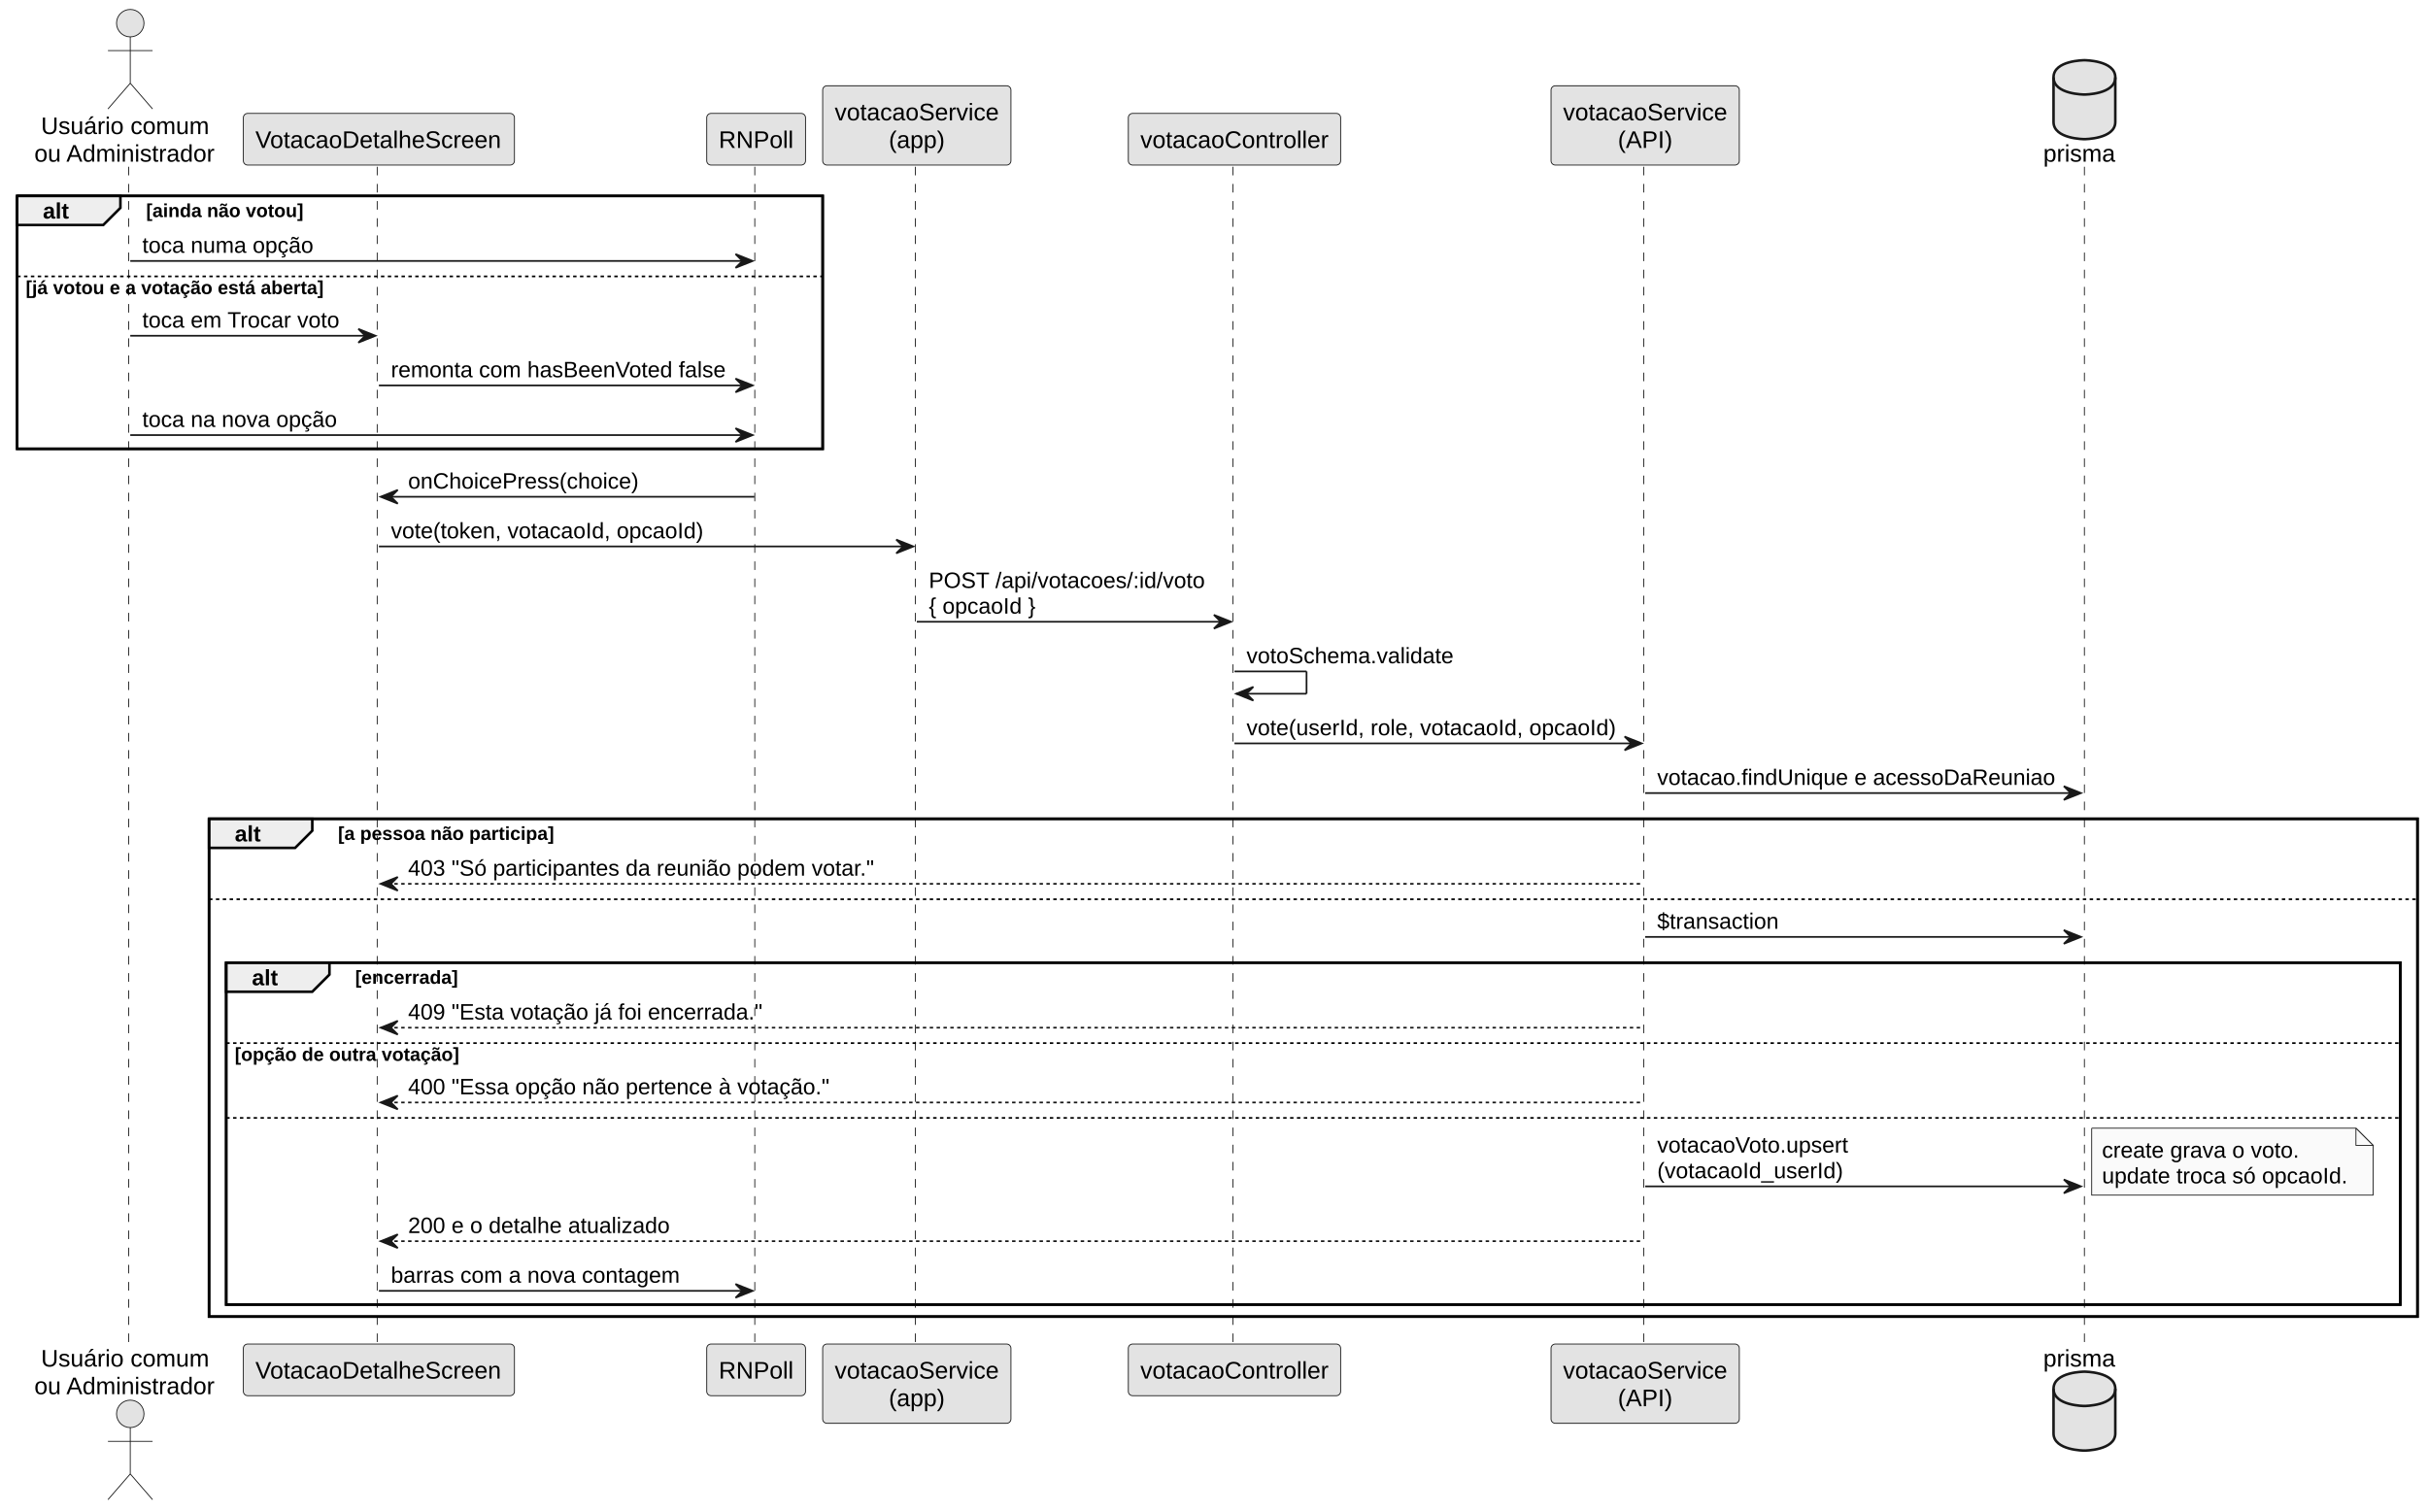
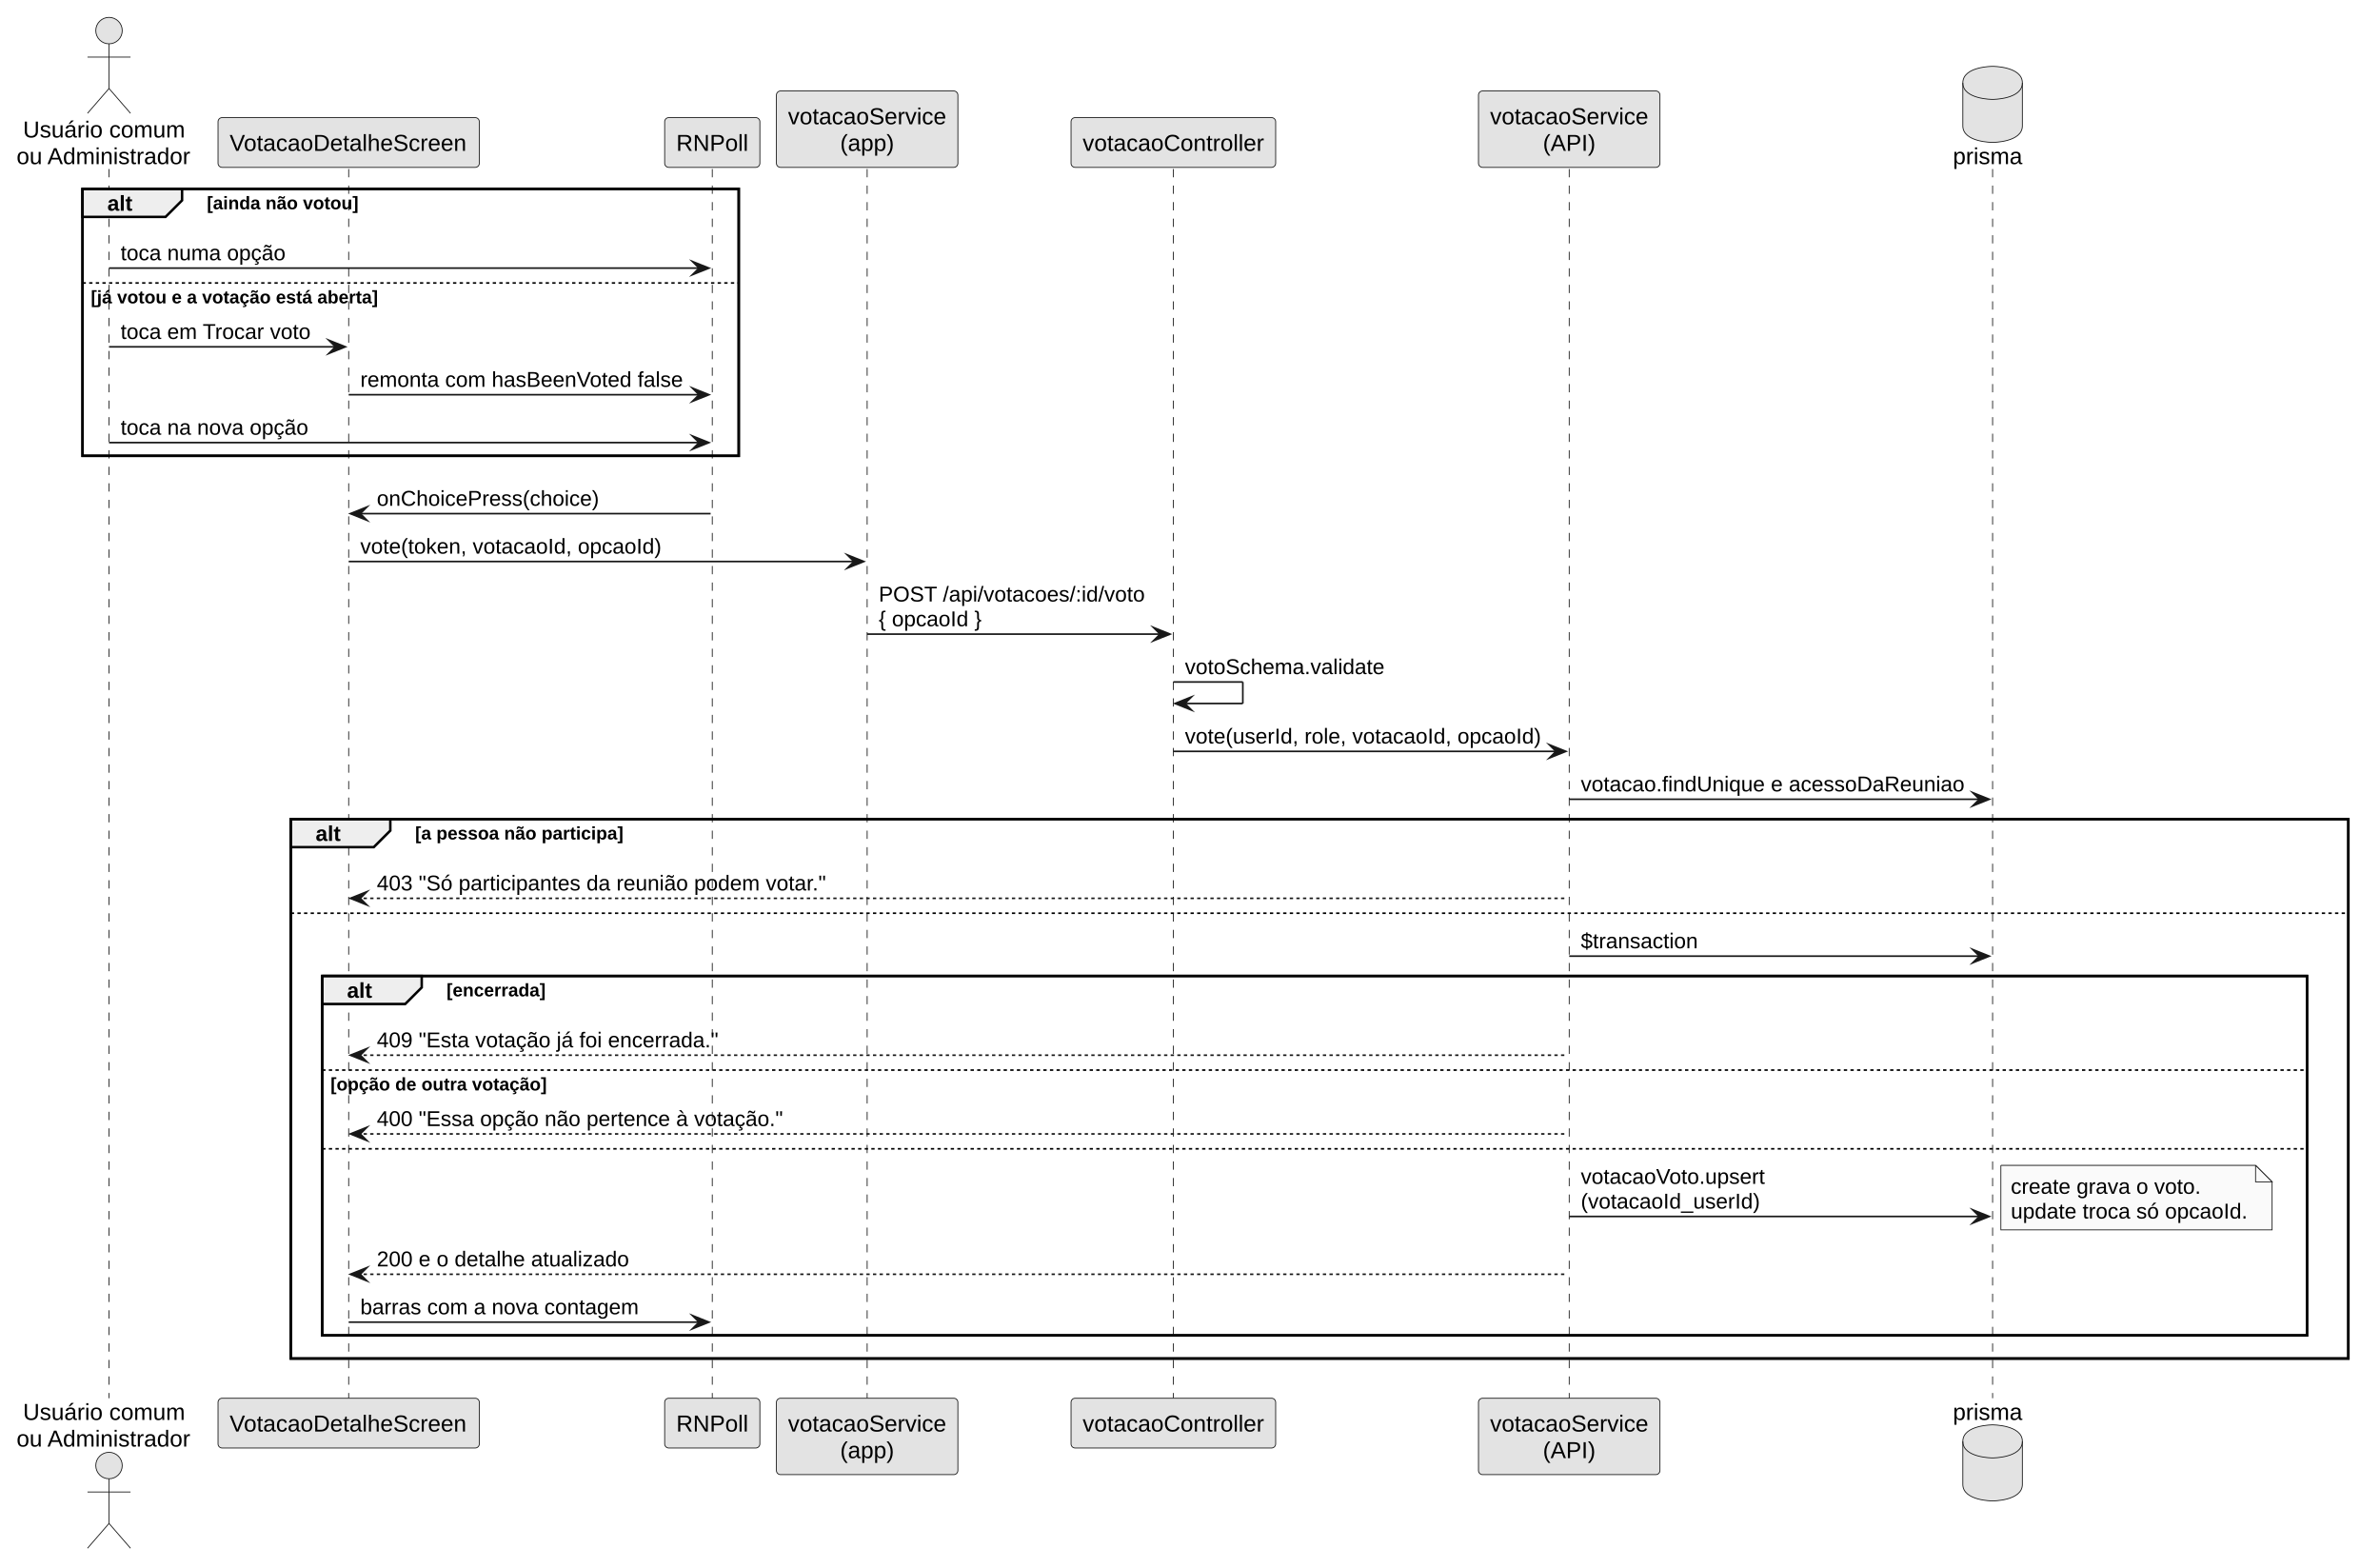
- <svg xmlns="http://www.w3.org/2000/svg" contentStyleType="text/css" height="881px" preserveAspectRatio="none" style="width:1415px;height:881px;background:#FFFFFF;" version="1.1" viewBox="0 0 1415 881" width="1415px" zoomAndPan="magnify">
+ <svg xmlns="http://www.w3.org/2000/svg" version="1.1" data-diagram-type="SEQUENCE" style="width:1439px;height:948px;background:#FFFFFF;" width="1439px" height="948px" viewBox="0 0 1439 948" zoomAndPan="magnify" preserveAspectRatio="none" contentStyleType="text/css">
  <defs />
-   <g>
-     <rect fill="none" height="147.393" style="stroke:#000000;stroke-width:1.5;" width="469.44" x="10" y="114.197" />
-     <rect fill="none" height="290.136" style="stroke:#000000;stroke-width:1.5;" width="1287.041" x="121.827" y="477.231" />
-     <rect fill="none" height="199.29" style="stroke:#000000;stroke-width:1.5;" width="1267.041" x="131.827" y="561.077" />
-     <line style="stroke:#181818;stroke-width:0.5;stroke-dasharray:5.0,5.0;" x1="75" x2="75" y1="97.197" y2="784.367" />
-     <line style="stroke:#181818;stroke-width:0.5;stroke-dasharray:5.0,5.0;" x1="219.827" x2="219.827" y1="97.197" y2="784.367" />
-     <line style="stroke:#181818;stroke-width:0.5;stroke-dasharray:5.0,5.0;" x1="439.875" x2="439.875" y1="97.197" y2="784.367" />
-     <line style="stroke:#181818;stroke-width:0.5;stroke-dasharray:5.0,5.0;" x1="533.44" x2="533.44" y1="97.197" y2="784.367" />
-     <line style="stroke:#181818;stroke-width:0.5;stroke-dasharray:5.0,5.0;" x1="718.572" x2="718.572" y1="97.197" y2="784.367" />
-     <line style="stroke:#181818;stroke-width:0.5;stroke-dasharray:5.0,5.0;" x1="957.92" x2="957.92" y1="97.197" y2="784.367" />
-     <line style="stroke:#181818;stroke-width:0.5;stroke-dasharray:5.0,5.0;" x1="1214.763" x2="1214.763" y1="97.197" y2="784.367" />
-     <text fill="#000000" font-family="Arial" font-size="14" lengthAdjust="spacing" textLength="98.027" x="23.9" y="78.132">Usuário comum</text>
-     <text fill="#000000" font-family="Arial" font-size="14" lengthAdjust="spacing" textLength="105.827" x="20" y="94.231">ou Administrador</text>
-     <ellipse cx="75.914" cy="13.5" fill="#E3E3E3" rx="8" ry="8" style="stroke:#181818;stroke-width:0.5;" />
-     <path d="M75.914,21.5 L75.914,48.5 M62.914,29.5 L88.914,29.5 M75.914,48.5 L62.914,63.5 M75.914,48.5 L88.914,63.5 " fill="none" style="stroke:#181818;stroke-width:0.5;" />
-     <text fill="#000000" font-family="Arial" font-size="14" lengthAdjust="spacing" textLength="98.027" x="23.9" y="796.499">Usuário comum</text>
-     <text fill="#000000" font-family="Arial" font-size="14" lengthAdjust="spacing" textLength="105.827" x="20" y="812.598">ou Administrador</text>
-     <ellipse cx="75.914" cy="824.064" fill="#E3E3E3" rx="8" ry="8" style="stroke:#181818;stroke-width:0.5;" />
-     <path d="M75.914,832.064 L75.914,859.064 M62.914,840.064 L88.914,840.064 M75.914,859.064 L62.914,874.064 M75.914,859.064 L88.914,874.064 " fill="none" style="stroke:#181818;stroke-width:0.5;" />
-     <rect fill="#E3E3E3" height="30.099" rx="2.5" ry="2.5" style="stroke:#181818;stroke-width:0.5;" width="157.985" x="141.827" y="66.099" />
-     <text fill="#000000" font-family="Arial" font-size="14" lengthAdjust="spacing" textLength="143.985" x="148.827" y="86.231">VotacaoDetalheScreen</text>
-     <rect fill="#E3E3E3" height="30.099" rx="2.5" ry="2.5" style="stroke:#181818;stroke-width:0.5;" width="157.985" x="141.827" y="783.367" />
-     <text fill="#000000" font-family="Arial" font-size="14" lengthAdjust="spacing" textLength="143.985" x="148.827" y="803.499">VotacaoDetalheScreen</text>
-     <rect fill="#E3E3E3" height="30.099" rx="2.5" ry="2.5" style="stroke:#181818;stroke-width:0.5;" width="57.565" x="411.875" y="66.099" />
-     <text fill="#000000" font-family="Arial" font-size="14" lengthAdjust="spacing" textLength="43.565" x="418.875" y="86.231">RNPoll</text>
-     <rect fill="#E3E3E3" height="30.099" rx="2.5" ry="2.5" style="stroke:#181818;stroke-width:0.5;" width="57.565" x="411.875" y="783.367" />
-     <text fill="#000000" font-family="Arial" font-size="14" lengthAdjust="spacing" textLength="43.565" x="418.875" y="803.499">RNPoll</text>
-     <rect fill="#E3E3E3" height="46.197" rx="2.5" ry="2.5" style="stroke:#181818;stroke-width:0.5;" width="109.717" x="479.44" y="50" />
-     <text fill="#000000" font-family="Arial" font-size="14" lengthAdjust="spacing" textLength="95.717" x="486.44" y="70.132">votacaoService</text>
-     <text fill="#000000" font-family="Arial" font-size="14" lengthAdjust="spacing" textLength="32.683" x="517.957" y="86.231">(app)</text>
-     <rect fill="#E3E3E3" height="46.197" rx="2.5" ry="2.5" style="stroke:#181818;stroke-width:0.5;" width="109.717" x="479.44" y="783.367" />
-     <text fill="#000000" font-family="Arial" font-size="14" lengthAdjust="spacing" textLength="95.717" x="486.44" y="803.499">votacaoService</text>
-     <text fill="#000000" font-family="Arial" font-size="14" lengthAdjust="spacing" textLength="32.683" x="517.957" y="819.598">(app)</text>
-     <rect fill="#E3E3E3" height="30.099" rx="2.5" ry="2.5" style="stroke:#181818;stroke-width:0.5;" width="123.724" x="657.572" y="66.099" />
-     <text fill="#000000" font-family="Arial" font-size="14" lengthAdjust="spacing" textLength="109.724" x="664.572" y="86.231">votacaoController</text>
-     <rect fill="#E3E3E3" height="30.099" rx="2.5" ry="2.5" style="stroke:#181818;stroke-width:0.5;" width="123.724" x="657.572" y="783.367" />
-     <text fill="#000000" font-family="Arial" font-size="14" lengthAdjust="spacing" textLength="109.724" x="664.572" y="803.499">votacaoController</text>
-     <rect fill="#E3E3E3" height="46.197" rx="2.5" ry="2.5" style="stroke:#181818;stroke-width:0.5;" width="109.717" x="903.92" y="50" />
-     <text fill="#000000" font-family="Arial" font-size="14" lengthAdjust="spacing" textLength="95.717" x="910.92" y="70.132">votacaoService</text>
-     <text fill="#000000" font-family="Arial" font-size="14" lengthAdjust="spacing" textLength="31.89" x="942.833" y="86.231">(API)</text>
-     <rect fill="#E3E3E3" height="46.197" rx="2.5" ry="2.5" style="stroke:#181818;stroke-width:0.5;" width="109.717" x="903.92" y="783.367" />
-     <text fill="#000000" font-family="Arial" font-size="14" lengthAdjust="spacing" textLength="95.717" x="910.92" y="803.499">votacaoService</text>
-     <text fill="#000000" font-family="Arial" font-size="14" lengthAdjust="spacing" textLength="31.89" x="942.833" y="819.598">(API)</text>
-     <text fill="#000000" font-family="Arial" font-size="14" lengthAdjust="spacing" textLength="42.007" x="1190.763" y="94.231">prisma</text>
-     <path d="M1196.766,45.099 C1196.766,35.099 1214.766,35.099 1214.766,35.099 C1214.766,35.099 1232.766,35.099 1232.766,45.099 L1232.766,71.099 C1232.766,81.099 1214.766,81.099 1214.766,81.099 C1214.766,81.099 1196.766,81.099 1196.766,71.099 L1196.766,45.099 " fill="#E3E3E3" style="stroke:#181818;stroke-width:1.5;" />
-     <path d="M1196.766,45.099 C1196.766,55.099 1214.766,55.099 1214.766,55.099 C1214.766,55.099 1232.766,55.099 1232.766,45.099 " fill="none" style="stroke:#181818;stroke-width:1.5;" />
-     <text fill="#000000" font-family="Arial" font-size="14" lengthAdjust="spacing" textLength="42.007" x="1190.763" y="796.499">prisma</text>
-     <path d="M1196.766,809.466 C1196.766,799.466 1214.766,799.466 1214.766,799.466 C1214.766,799.466 1232.766,799.466 1232.766,809.466 L1232.766,835.466 C1232.766,845.466 1214.766,845.466 1214.766,845.466 C1214.766,845.466 1196.766,845.466 1196.766,835.466 L1196.766,809.466 " fill="#E3E3E3" style="stroke:#181818;stroke-width:1.5;" />
-     <path d="M1196.766,809.466 C1196.766,819.466 1214.766,819.466 1214.766,819.466 C1214.766,819.466 1232.766,819.466 1232.766,809.466 " fill="none" style="stroke:#181818;stroke-width:1.5;" />
-     <path d="M10,114.197 L70.171,114.197 L70.171,121.146 L60.171,131.146 L10,131.146 L10,114.197 " fill="#EEEEEE" style="stroke:#000000;stroke-width:1.5;" />
-     <rect fill="none" height="147.393" style="stroke:#000000;stroke-width:1.5;" width="469.44" x="10" y="114.197" />
-     <text fill="#000000" font-family="Arial" font-size="13" font-weight="bold" lengthAdjust="spacing" textLength="15.171" x="25" y="127.391">alt</text>
-     <text fill="#000000" font-family="Arial" font-size="11" font-weight="bold" lengthAdjust="spacing" textLength="91.663" x="85.171" y="126.515">[ainda não votou]</text>
-     <polygon fill="#181818" points="428.658,148.095,438.658,152.095,428.658,156.095,432.658,152.095" style="stroke:#181818;stroke-width:1;" />
-     <line style="stroke:#181818;stroke-width:1;" x1="75.914" x2="434.658" y1="152.095" y2="152.095" />
-     <text fill="#000000" font-family="Arial" font-size="13" lengthAdjust="spacing" textLength="99.734" x="82.914" y="147.34">toca numa opção</text>
-     <line style="stroke:#000000;stroke-width:1;stroke-dasharray:2.0,2.0;" x1="10" x2="479.44" y1="161.095" y2="161.095" />
-     <text fill="#000000" font-family="Arial" font-size="11" font-weight="bold" lengthAdjust="spacing" textLength="173.615" x="15" y="171.413">[já votou e a votação está aberta]</text>
-     <polygon fill="#181818" points="208.82,191.692,218.82,195.692,208.82,199.692,212.82,195.692" style="stroke:#181818;stroke-width:1;" />
-     <line style="stroke:#181818;stroke-width:1;" x1="75.914" x2="214.82" y1="195.692" y2="195.692" />
-     <text fill="#000000" font-family="Arial" font-size="13" lengthAdjust="spacing" textLength="115.597" x="82.914" y="190.938">toca em Trocar voto</text>
-     <polygon fill="#181818" points="428.658,220.641,438.658,224.641,428.658,228.641,432.658,224.641" style="stroke:#181818;stroke-width:1;" />
-     <line style="stroke:#181818;stroke-width:1;" x1="220.82" x2="434.658" y1="224.641" y2="224.641" />
-     <text fill="#000000" font-family="Arial" font-size="13" lengthAdjust="spacing" textLength="195.838" x="227.82" y="219.886">remonta com hasBeenVoted false</text>
-     <polygon fill="#181818" points="428.658,249.59,438.658,253.59,428.658,257.59,432.658,253.59" style="stroke:#181818;stroke-width:1;" />
-     <line style="stroke:#181818;stroke-width:1;" x1="75.914" x2="434.658" y1="253.59" y2="253.59" />
-     <text fill="#000000" font-family="Arial" font-size="13" lengthAdjust="spacing" textLength="113.477" x="82.914" y="248.835">toca na nova opção</text>
-     <polygon fill="#181818" points="231.82,285.539,221.82,289.539,231.82,293.539,227.82,289.539" style="stroke:#181818;stroke-width:1;" />
-     <line style="stroke:#181818;stroke-width:1;" x1="225.82" x2="439.658" y1="289.539" y2="289.539" />
-     <text fill="#000000" font-family="Arial" font-size="13" lengthAdjust="spacing" textLength="134.393" x="237.82" y="284.784">onChoicePress(choice)</text>
-     <polygon fill="#181818" points="522.299,314.487,532.299,318.487,522.299,322.487,526.299,318.487" style="stroke:#181818;stroke-width:1;" />
-     <line style="stroke:#181818;stroke-width:1;" x1="220.82" x2="528.299" y1="318.487" y2="318.487" />
-     <text fill="#000000" font-family="Arial" font-size="13" lengthAdjust="spacing" textLength="182.114" x="227.82" y="313.732">vote(token, votacaoId, opcaoId)</text>
-     <polygon fill="#181818" points="707.434,358.385,717.434,362.385,707.434,366.385,711.434,362.385" style="stroke:#181818;stroke-width:1;" />
-     <line style="stroke:#181818;stroke-width:1;" x1="534.299" x2="713.434" y1="362.385" y2="362.385" />
-     <text fill="#000000" font-family="Arial" font-size="13" lengthAdjust="spacing" textLength="161.135" x="541.299" y="342.681">POST /api/votacoes/:id/voto</text>
-     <text fill="#000000" font-family="Arial" font-size="13" lengthAdjust="spacing" textLength="62.169" x="541.299" y="357.63">{ opcaoId }</text>
-     <line style="stroke:#181818;stroke-width:1;" x1="719.434" x2="761.434" y1="391.334" y2="391.334" />
-     <line style="stroke:#181818;stroke-width:1;" x1="761.434" x2="761.434" y1="391.334" y2="404.334" />
-     <line style="stroke:#181818;stroke-width:1;" x1="720.434" x2="761.434" y1="404.334" y2="404.334" />
-     <polygon fill="#181818" points="730.434,400.334,720.434,404.334,730.434,408.334,726.434,404.334" style="stroke:#181818;stroke-width:1;" />
-     <text fill="#000000" font-family="Arial" font-size="13" lengthAdjust="spacing" textLength="120.682" x="726.434" y="386.579">votoSchema.validate</text>
-     <polygon fill="#181818" points="946.778,429.282,956.778,433.282,946.778,437.282,950.778,433.282" style="stroke:#181818;stroke-width:1;" />
-     <line style="stroke:#181818;stroke-width:1;" x1="719.434" x2="952.778" y1="433.282" y2="433.282" />
-     <text fill="#000000" font-family="Arial" font-size="13" lengthAdjust="spacing" textLength="215.344" x="726.434" y="428.527">vote(userId, role, votacaoId, opcaoId)</text>
-     <polygon fill="#181818" points="1202.766,458.231,1212.766,462.231,1202.766,466.231,1206.766,462.231" style="stroke:#181818;stroke-width:1;" />
-     <line style="stroke:#181818;stroke-width:1;" x1="958.778" x2="1208.766" y1="462.231" y2="462.231" />
-     <text fill="#000000" font-family="Arial" font-size="13" lengthAdjust="spacing" textLength="231.988" x="965.778" y="457.476">votacao.findUnique e acessoDaReuniao</text>
-     <path d="M121.827,477.231 L181.998,477.231 L181.998,484.18 L171.998,494.18 L121.827,494.18 L121.827,477.231 " fill="#EEEEEE" style="stroke:#000000;stroke-width:1.5;" />
-     <rect fill="none" height="290.136" style="stroke:#000000;stroke-width:1.5;" width="1287.041" x="121.827" y="477.231" />
-     <text fill="#000000" font-family="Arial" font-size="13" font-weight="bold" lengthAdjust="spacing" textLength="15.171" x="136.827" y="490.425">alt</text>
-     <text fill="#000000" font-family="Arial" font-size="11" font-weight="bold" lengthAdjust="spacing" textLength="125.925" x="196.998" y="489.549">[a pessoa não participa]</text>
-     <polygon fill="#181818" points="231.82,511.128,221.82,515.128,231.82,519.128,227.82,515.128" style="stroke:#181818;stroke-width:1;" />
-     <line style="stroke:#181818;stroke-width:1;stroke-dasharray:2.0,2.0;" x1="225.82" x2="957.778" y1="515.128" y2="515.128" />
-     <text fill="#000000" font-family="Arial" font-size="13" lengthAdjust="spacing" textLength="272.289" x="237.82" y="510.373">403 "Só participantes da reunião podem votar."</text>
-     <line style="stroke:#000000;stroke-width:1;stroke-dasharray:2.0,2.0;" x1="121.827" x2="1408.868" y1="524.128" y2="524.128" />
-     <polygon fill="#181818" points="1202.766,542.077,1212.766,546.077,1202.766,550.077,1206.766,546.077" style="stroke:#181818;stroke-width:1;" />
-     <line style="stroke:#181818;stroke-width:1;" x1="958.778" x2="1208.766" y1="546.077" y2="546.077" />
-     <text fill="#000000" font-family="Arial" font-size="13" lengthAdjust="spacing" textLength="70.821" x="965.778" y="541.322">$transaction</text>
-     <path d="M131.827,561.077 L191.998,561.077 L191.998,568.026 L181.998,578.026 L131.827,578.026 L131.827,561.077 " fill="#EEEEEE" style="stroke:#000000;stroke-width:1.5;" />
-     <rect fill="none" height="199.29" style="stroke:#000000;stroke-width:1.5;" width="1267.041" x="131.827" y="561.077" />
-     <text fill="#000000" font-family="Arial" font-size="13" font-weight="bold" lengthAdjust="spacing" textLength="15.171" x="146.827" y="574.271">alt</text>
-     <text fill="#000000" font-family="Arial" font-size="11" font-weight="bold" lengthAdjust="spacing" textLength="59.915" x="206.998" y="573.395">[encerrada]</text>
-     <polygon fill="#181818" points="231.82,594.975,221.82,598.975,231.82,602.975,227.82,598.975" style="stroke:#181818;stroke-width:1;" />
-     <line style="stroke:#181818;stroke-width:1;stroke-dasharray:2.0,2.0;" x1="225.82" x2="957.778" y1="598.975" y2="598.975" />
-     <text fill="#000000" font-family="Arial" font-size="13" lengthAdjust="spacing" textLength="206.521" x="237.82" y="594.22">409 "Esta votação já foi encerrada."</text>
-     <line style="stroke:#000000;stroke-width:1;stroke-dasharray:2.0,2.0;" x1="131.827" x2="1398.868" y1="607.975" y2="607.975" />
-     <text fill="#000000" font-family="Arial" font-size="11" font-weight="bold" lengthAdjust="spacing" textLength="130.797" x="136.827" y="618.293">[opção de outra votação]</text>
-     <polygon fill="#181818" points="231.82,638.572,221.82,642.572,231.82,646.572,227.82,642.572" style="stroke:#181818;stroke-width:1;" />
-     <line style="stroke:#181818;stroke-width:1;stroke-dasharray:2.0,2.0;" x1="225.82" x2="957.778" y1="642.572" y2="642.572" />
-     <text fill="#000000" font-family="Arial" font-size="13" lengthAdjust="spacing" textLength="245.565" x="237.82" y="637.817">400 "Essa opção não pertence à votação."</text>
-     <line style="stroke:#000000;stroke-width:1;stroke-dasharray:2.0,2.0;" x1="131.827" x2="1398.868" y1="651.572" y2="651.572" />
-     <polygon fill="#181818" points="1202.766,687.47,1212.766,691.47,1202.766,695.47,1206.766,691.47" style="stroke:#181818;stroke-width:1;" />
-     <line style="stroke:#181818;stroke-width:1;" x1="958.778" x2="1208.766" y1="691.47" y2="691.47" />
-     <text fill="#000000" font-family="Arial" font-size="13" lengthAdjust="spacing" textLength="112.017" x="965.778" y="671.766">votacaoVoto.upsert</text>
-     <text fill="#000000" font-family="Arial" font-size="13" lengthAdjust="spacing" textLength="108.393" x="965.778" y="686.715">(votacaoId_userId)</text>
-     <path d="M1219,657.572 L1219,696.572 L1383,696.572 L1383,667.572 L1373,657.572 L1219,657.572 " fill="#FAFAFA" style="stroke:#181818;stroke-width:0.5;" />
-     <path d="M1373,657.572 L1373,667.572 L1383,667.572 L1373,657.572 " fill="#FAFAFA" style="stroke:#181818;stroke-width:0.5;" />
-     <text fill="#000000" font-family="Arial" font-size="13" lengthAdjust="spacing" textLength="114.899" x="1225" y="674.766">create grava o voto.</text>
-     <text fill="#000000" font-family="Arial" font-size="13" lengthAdjust="spacing" textLength="143.102" x="1225" y="689.715">update troca só opcaoId.</text>
-     <polygon fill="#181818" points="231.82,719.418,221.82,723.418,231.82,727.418,227.82,723.418" style="stroke:#181818;stroke-width:1;" />
-     <line style="stroke:#181818;stroke-width:1;stroke-dasharray:2.0,2.0;" x1="225.82" x2="957.778" y1="723.418" y2="723.418" />
-     <text fill="#000000" font-family="Arial" font-size="13" lengthAdjust="spacing" textLength="152.515" x="237.82" y="718.664">200 e o detalhe atualizado</text>
-     <polygon fill="#181818" points="428.658,748.367,438.658,752.367,428.658,756.367,432.658,752.367" style="stroke:#181818;stroke-width:1;" />
-     <line style="stroke:#181818;stroke-width:1;" x1="220.82" x2="434.658" y1="752.367" y2="752.367" />
-     <text fill="#000000" font-family="Arial" font-size="13" lengthAdjust="spacing" textLength="168.365" x="227.82" y="747.612">barras com a nova contagem</text>
+   <g font-family="sans-serif" lengthAdjust="spacing">
+     <rect x="49.914" y="114.197" width="396.744" height="161.393" fill="none" style="stroke:#000;stroke-width:1.5;" />
+     <rect x="175.82" y="495.231" width="1244.048" height="326.136" fill="none" style="stroke:#000;stroke-width:1.5;" />
+     <rect x="194.82" y="590.077" width="1200.048" height="217.29" fill="none" style="stroke:#000;stroke-width:1.5;" />
+     <g class="participant-lifeline" data-qualified-name="Ator" data-entity-uid="part1" id="part1-lifeline" data-source-line="8">
+       <g>
+         <rect x="62.414" y="102.197" width="8" height="743.17" fill="#000" fill-opacity="0" />
+         <line x1="65.914" y1="102.197" x2="65.914" y2="845.367" style="stroke:#181818;stroke-width:0.5;stroke-dasharray:5,5;" />
+       </g>
+     </g>
+     <g class="participant-lifeline" data-qualified-name="Tela" data-entity-uid="part2" id="part2-lifeline" data-source-line="9">
+       <g>
+         <rect x="207.32" y="102.197" width="8" height="743.17" fill="#000" fill-opacity="0" />
+         <line x1="210.82" y1="102.197" x2="210.82" y2="845.367" style="stroke:#181818;stroke-width:0.5;stroke-dasharray:5,5;" />
+       </g>
+     </g>
+     <g class="participant-lifeline" data-qualified-name="Poll" data-entity-uid="part3" id="part3-lifeline" data-source-line="10">
+       <g>
+         <rect x="427.158" y="102.197" width="8" height="743.17" fill="#000" fill-opacity="0" />
+         <line x1="430.658" y1="102.197" x2="430.658" y2="845.367" style="stroke:#181818;stroke-width:0.5;stroke-dasharray:5,5;" />
+       </g>
+     </g>
+     <g class="participant-lifeline" data-qualified-name="App" data-entity-uid="part4" id="part4-lifeline" data-source-line="11">
+       <g>
+         <rect x="520.799" y="102.197" width="8" height="743.17" fill="#000" fill-opacity="0" />
+         <line x1="524.299" y1="102.197" x2="524.299" y2="845.367" style="stroke:#181818;stroke-width:0.5;stroke-dasharray:5,5;" />
+       </g>
+     </g>
+     <g class="participant-lifeline" data-qualified-name="Ctrl" data-entity-uid="part5" id="part5-lifeline" data-source-line="12">
+       <g>
+         <rect x="705.934" y="102.197" width="8" height="743.17" fill="#000" fill-opacity="0" />
+         <line x1="709.434" y1="102.197" x2="709.434" y2="845.367" style="stroke:#181818;stroke-width:0.5;stroke-dasharray:5,5;" />
+       </g>
+     </g>
+     <g class="participant-lifeline" data-qualified-name="Svc" data-entity-uid="part6" id="part6-lifeline" data-source-line="13">
+       <g>
+         <rect x="945.278" y="102.197" width="8" height="743.17" fill="#000" fill-opacity="0" />
+         <line x1="948.778" y1="102.197" x2="948.778" y2="845.367" style="stroke:#181818;stroke-width:0.5;stroke-dasharray:5,5;" />
+       </g>
+     </g>
+     <g class="participant-lifeline" data-qualified-name="Db" data-entity-uid="part7" id="part7-lifeline" data-source-line="14">
+       <g>
+         <rect x="1201.266" y="102.197" width="8" height="743.17" fill="#000" fill-opacity="0" />
+         <line x1="1204.766" y1="102.197" x2="1204.766" y2="845.367" style="stroke:#181818;stroke-width:0.5;stroke-dasharray:5,5;" />
+       </g>
+     </g>
+     <g class="participant participant-head" data-qualified-name="Ator" data-entity-uid="part1" id="part1-head" data-source-line="8">
+       <text x="13.9" y="83.132" fill="#000" font-size="14" textLength="98.027" font-family="Arial">Usuário comum</text>
+       <text x="10" y="99.23" fill="#000" font-size="14" textLength="105.827" font-family="Arial">ou Administrador</text>
+       <ellipse cx="65.914" cy="18.5" rx="8" ry="8" fill="#E3E3E3" style="stroke:#181818;stroke-width:0.5;" />
+       <path d="M65.914,26.5 L65.914,53.5 M52.914,34.5 L78.914,34.5 M65.914,53.5 L52.914,68.5 M65.914,53.5 L78.914,68.5" style="stroke:#181818;stroke-width:0.5;" fill="none" />
+     </g>
+     <g class="participant participant-head" data-qualified-name="Tela" data-entity-uid="part2" id="part2-head" data-source-line="9">
+       <rect x="131.827" y="71.099" width="157.985" height="30.099" fill="#E3E3E3" style="stroke:#181818;stroke-width:0.5;" rx="2.5" ry="2.5" />
+       <text x="138.827" y="91.23" fill="#000" font-size="14" textLength="143.985" font-family="Arial">VotacaoDetalheScreen</text>
+     </g>
+     <g class="participant participant-head" data-qualified-name="Poll" data-entity-uid="part3" id="part3-head" data-source-line="10">
+       <rect x="401.875" y="71.099" width="57.565" height="30.099" fill="#E3E3E3" style="stroke:#181818;stroke-width:0.5;" rx="2.5" ry="2.5" />
+       <text x="408.875" y="91.23" fill="#000" font-size="14" textLength="43.565" font-family="Arial">RNPoll</text>
+     </g>
+     <g class="participant participant-head" data-qualified-name="App" data-entity-uid="part4" id="part4-head" data-source-line="11">
+       <rect x="469.44" y="55" width="109.717" height="46.197" fill="#E3E3E3" style="stroke:#181818;stroke-width:0.5;" rx="2.5" ry="2.5" />
+       <text x="476.44" y="75.132" fill="#000" font-size="14" textLength="95.717" font-family="Arial">votacaoService</text>
+       <text x="507.958" y="91.23" fill="#000" font-size="14" textLength="32.683" font-family="Arial">(app)</text>
+     </g>
+     <g class="participant participant-head" data-qualified-name="Ctrl" data-entity-uid="part5" id="part5-head" data-source-line="12">
+       <rect x="647.572" y="71.099" width="123.724" height="30.099" fill="#E3E3E3" style="stroke:#181818;stroke-width:0.5;" rx="2.5" ry="2.5" />
+       <text x="654.572" y="91.23" fill="#000" font-size="14" textLength="109.724" font-family="Arial">votacaoController</text>
+     </g>
+     <g class="participant participant-head" data-qualified-name="Svc" data-entity-uid="part6" id="part6-head" data-source-line="13">
+       <rect x="893.92" y="55" width="109.717" height="46.197" fill="#E3E3E3" style="stroke:#181818;stroke-width:0.5;" rx="2.5" ry="2.5" />
+       <text x="900.92" y="75.132" fill="#000" font-size="14" textLength="95.717" font-family="Arial">votacaoService</text>
+       <text x="932.833" y="91.23" fill="#000" font-size="14" textLength="31.89" font-family="Arial">(API)</text>
+     </g>
+     <g class="participant participant-head" data-qualified-name="Db" data-entity-uid="part7" id="part7-head" data-source-line="14">
+       <text x="1180.763" y="99.23" fill="#000" font-size="14" textLength="42.007" font-family="Arial">prisma</text>
+       <path d="M1186.766,50.099 C1186.766,40.099 1204.766,40.099 1204.766,40.099 C1204.766,40.099 1222.766,40.099 1222.766,50.099 L1222.766,76.099 C1222.766,86.099 1204.766,86.099 1204.766,86.099 C1204.766,86.099 1186.766,86.099 1186.766,76.099 L1186.766,50.099" style="stroke:#181818;stroke-width:0.5;" fill="#E3E3E3" />
+       <path d="M1186.766,50.099 C1186.766,60.099 1204.766,60.099 1204.766,60.099 C1204.766,60.099 1222.766,60.099 1222.766,50.099" style="stroke:#181818;stroke-width:0.5;" fill="none" />
+     </g>
+     <g class="participant participant-tail" data-qualified-name="Ator" data-entity-uid="part1" id="part1-tail" data-source-line="8">
+       <text x="13.9" y="858.499" fill="#000" font-size="14" textLength="98.027" font-family="Arial">Usuário comum</text>
+       <text x="10" y="874.598" fill="#000" font-size="14" textLength="105.827" font-family="Arial">ou Administrador</text>
+       <ellipse cx="65.914" cy="886.064" rx="8" ry="8" fill="#E3E3E3" style="stroke:#181818;stroke-width:0.5;" />
+       <path d="M65.914,894.064 L65.914,921.064 M52.914,902.064 L78.914,902.064 M65.914,921.064 L52.914,936.064 M65.914,921.064 L78.914,936.064" style="stroke:#181818;stroke-width:0.5;" fill="none" />
+     </g>
+     <g class="participant participant-tail" data-qualified-name="Tela" data-entity-uid="part2" id="part2-tail" data-source-line="9">
+       <rect x="131.827" y="845.367" width="157.985" height="30.099" fill="#E3E3E3" style="stroke:#181818;stroke-width:0.5;" rx="2.5" ry="2.5" />
+       <text x="138.827" y="865.499" fill="#000" font-size="14" textLength="143.985" font-family="Arial">VotacaoDetalheScreen</text>
+     </g>
+     <g class="participant participant-tail" data-qualified-name="Poll" data-entity-uid="part3" id="part3-tail" data-source-line="10">
+       <rect x="401.875" y="845.367" width="57.565" height="30.099" fill="#E3E3E3" style="stroke:#181818;stroke-width:0.5;" rx="2.5" ry="2.5" />
+       <text x="408.875" y="865.499" fill="#000" font-size="14" textLength="43.565" font-family="Arial">RNPoll</text>
+     </g>
+     <g class="participant participant-tail" data-qualified-name="App" data-entity-uid="part4" id="part4-tail" data-source-line="11">
+       <rect x="469.44" y="845.367" width="109.717" height="46.197" fill="#E3E3E3" style="stroke:#181818;stroke-width:0.5;" rx="2.5" ry="2.5" />
+       <text x="476.44" y="865.499" fill="#000" font-size="14" textLength="95.717" font-family="Arial">votacaoService</text>
+       <text x="507.958" y="881.598" fill="#000" font-size="14" textLength="32.683" font-family="Arial">(app)</text>
+     </g>
+     <g class="participant participant-tail" data-qualified-name="Ctrl" data-entity-uid="part5" id="part5-tail" data-source-line="12">
+       <rect x="647.572" y="845.367" width="123.724" height="30.099" fill="#E3E3E3" style="stroke:#181818;stroke-width:0.5;" rx="2.5" ry="2.5" />
+       <text x="654.572" y="865.499" fill="#000" font-size="14" textLength="109.724" font-family="Arial">votacaoController</text>
+     </g>
+     <g class="participant participant-tail" data-qualified-name="Svc" data-entity-uid="part6" id="part6-tail" data-source-line="13">
+       <rect x="893.92" y="845.367" width="109.717" height="46.197" fill="#E3E3E3" style="stroke:#181818;stroke-width:0.5;" rx="2.5" ry="2.5" />
+       <text x="900.92" y="865.499" fill="#000" font-size="14" textLength="95.717" font-family="Arial">votacaoService</text>
+       <text x="932.833" y="881.598" fill="#000" font-size="14" textLength="31.89" font-family="Arial">(API)</text>
+     </g>
+     <g class="participant participant-tail" data-qualified-name="Db" data-entity-uid="part7" id="part7-tail" data-source-line="14">
+       <text x="1180.763" y="858.499" fill="#000" font-size="14" textLength="42.007" font-family="Arial">prisma</text>
+       <path d="M1186.766,871.466 C1186.766,861.466 1204.766,861.466 1204.766,861.466 C1204.766,861.466 1222.766,861.466 1222.766,871.466 L1222.766,897.466 C1222.766,907.466 1204.766,907.466 1204.766,907.466 C1204.766,907.466 1186.766,907.466 1186.766,897.466 L1186.766,871.466" style="stroke:#181818;stroke-width:0.5;" fill="#E3E3E3" />
+       <path d="M1186.766,871.466 C1186.766,881.466 1204.766,881.466 1204.766,881.466 C1204.766,881.466 1222.766,881.466 1222.766,871.466" style="stroke:#181818;stroke-width:0.5;" fill="none" />
+     </g>
+     <path d="M49.914,114.197 L110.084,114.197 L110.084,121.146 L100.084,131.146 L49.914,131.146 L49.914,114.197" style="stroke:#000;stroke-width:1.5;" fill="#EEE" />
+     <rect x="49.914" y="114.197" width="396.744" height="161.393" fill="none" style="stroke:#000;stroke-width:1.5;" />
+     <text x="64.914" y="127.391" fill="#000" font-size="13" textLength="15.171" font-weight="700" font-family="Arial">alt</text>
+     <text x="125.084" y="126.515" fill="#000" font-size="11" textLength="91.663" font-weight="700" font-family="Arial">[ainda não votou]</text>
+     <g class="message" data-entity-1="part1" data-entity-2="part3" id="msg1" data-source-line="17">
+       <polygon points="418.658,158.095,428.658,162.095,418.658,166.095,422.658,162.095" fill="#181818" style="stroke:#181818;stroke-width:1;stroke-linejoin:miter;stroke-miterlimit:10;" />
+       <line x1="65.914" y1="162.095" x2="424.658" y2="162.095" style="stroke:#181818;stroke-width:1;" />
+       <text x="72.914" y="157.34" fill="#000" font-size="13" textLength="99.734" font-family="Arial">toca numa opção</text>
+     </g>
+     <line x1="49.914" y1="171.095" x2="446.658" y2="171.095" style="stroke:#000;stroke-width:1;stroke-dasharray:2,2;" />
+     <text x="54.914" y="183.413" fill="#000" font-size="11" textLength="173.615" font-weight="700" font-family="Arial">[já votou e a votação está aberta]</text>
+     <g class="message" data-entity-1="part1" data-entity-2="part2" id="msg2" data-source-line="19">
+       <polygon points="198.82,205.692,208.82,209.692,198.82,213.692,202.82,209.692" fill="#181818" style="stroke:#181818;stroke-width:1;stroke-linejoin:miter;stroke-miterlimit:10;" />
+       <line x1="65.914" y1="209.692" x2="204.82" y2="209.692" style="stroke:#181818;stroke-width:1;" />
+       <text x="72.914" y="204.938" fill="#000" font-size="13" textLength="115.597" font-family="Arial">toca em Trocar voto</text>
+     </g>
+     <g class="message" data-entity-1="part2" data-entity-2="part3" id="msg3" data-source-line="20">
+       <polygon points="418.658,234.641,428.658,238.641,418.658,242.641,422.658,238.641" fill="#181818" style="stroke:#181818;stroke-width:1;stroke-linejoin:miter;stroke-miterlimit:10;" />
+       <line x1="210.82" y1="238.641" x2="424.658" y2="238.641" style="stroke:#181818;stroke-width:1;" />
+       <text x="217.82" y="233.886" fill="#000" font-size="13" textLength="195.838" font-family="Arial">remonta com hasBeenVoted false</text>
+     </g>
+     <g class="message" data-entity-1="part1" data-entity-2="part3" id="msg4" data-source-line="21">
+       <polygon points="418.658,263.59,428.658,267.59,418.658,271.59,422.658,267.59" fill="#181818" style="stroke:#181818;stroke-width:1;stroke-linejoin:miter;stroke-miterlimit:10;" />
+       <line x1="65.914" y1="267.59" x2="424.658" y2="267.59" style="stroke:#181818;stroke-width:1;" />
+       <text x="72.914" y="262.835" fill="#000" font-size="13" textLength="113.477" font-family="Arial">toca na nova opção</text>
+     </g>
+     <g class="message" data-entity-1="part3" data-entity-2="part2" id="msg5" data-source-line="23">
+       <polygon points="221.82,306.539,211.82,310.539,221.82,314.539,217.82,310.539" fill="#181818" style="stroke:#181818;stroke-width:1;stroke-linejoin:miter;stroke-miterlimit:10;" />
+       <line x1="215.82" y1="310.539" x2="429.658" y2="310.539" style="stroke:#181818;stroke-width:1;" />
+       <text x="227.82" y="305.784" fill="#000" font-size="13" textLength="134.393" font-family="Arial">onChoicePress(choice)</text>
+     </g>
+     <g class="message" data-entity-1="part2" data-entity-2="part4" id="msg6" data-source-line="24">
+       <polygon points="512.299,335.487,522.299,339.487,512.299,343.487,516.299,339.487" fill="#181818" style="stroke:#181818;stroke-width:1;stroke-linejoin:miter;stroke-miterlimit:10;" />
+       <line x1="210.82" y1="339.487" x2="518.299" y2="339.487" style="stroke:#181818;stroke-width:1;" />
+       <text x="217.82" y="334.732" fill="#000" font-size="13" textLength="182.114" font-family="Arial">vote(token, votacaoId, opcaoId)</text>
+     </g>
+     <g class="message" data-entity-1="part4" data-entity-2="part5" id="msg7" data-source-line="25">
+       <polygon points="697.434,379.385,707.434,383.385,697.434,387.385,701.434,383.385" fill="#181818" style="stroke:#181818;stroke-width:1;stroke-linejoin:miter;stroke-miterlimit:10;" />
+       <line x1="524.299" y1="383.385" x2="703.434" y2="383.385" style="stroke:#181818;stroke-width:1;" />
+       <text x="531.299" y="363.681" fill="#000" font-size="13" textLength="161.135" font-family="Arial">POST /api/votacoes/:id/voto</text>
+       <text x="531.299" y="378.63" fill="#000" font-size="13" textLength="62.169" font-family="Arial">{ opcaoId }</text>
+     </g>
+     <g class="message" data-entity-1="part5" data-entity-2="part5" id="msg8" data-source-line="26">
+       <line x1="709.434" y1="412.333" x2="751.434" y2="412.333" style="stroke:#181818;stroke-width:1;" />
+       <line x1="751.434" y1="412.333" x2="751.434" y2="425.333" style="stroke:#181818;stroke-width:1;" />
+       <line x1="710.434" y1="425.333" x2="751.434" y2="425.333" style="stroke:#181818;stroke-width:1;" />
+       <polygon points="720.434,421.333,710.434,425.333,720.434,429.333,716.434,425.333" fill="#181818" style="stroke:#181818;stroke-width:1;stroke-linejoin:miter;stroke-miterlimit:10;" />
+       <text x="716.434" y="407.579" fill="#000" font-size="13" textLength="120.682" font-family="Arial">votoSchema.validate</text>
+     </g>
+     <g class="message" data-entity-1="part5" data-entity-2="part6" id="msg9" data-source-line="27">
+       <polygon points="936.778,450.282,946.778,454.282,936.778,458.282,940.778,454.282" fill="#181818" style="stroke:#181818;stroke-width:1;stroke-linejoin:miter;stroke-miterlimit:10;" />
+       <line x1="709.434" y1="454.282" x2="942.778" y2="454.282" style="stroke:#181818;stroke-width:1;" />
+       <text x="716.434" y="449.527" fill="#000" font-size="13" textLength="215.344" font-family="Arial">vote(userId, role, votacaoId, opcaoId)</text>
+     </g>
+     <g class="message" data-entity-1="part6" data-entity-2="part7" id="msg10" data-source-line="28">
+       <polygon points="1192.766,479.231,1202.766,483.231,1192.766,487.231,1196.766,483.231" fill="#181818" style="stroke:#181818;stroke-width:1;stroke-linejoin:miter;stroke-miterlimit:10;" />
+       <line x1="948.778" y1="483.231" x2="1198.766" y2="483.231" style="stroke:#181818;stroke-width:1;" />
+       <text x="955.778" y="478.476" fill="#000" font-size="13" textLength="231.988" font-family="Arial">votacao.findUnique e acessoDaReuniao</text>
+     </g>
+     <path d="M175.82,495.231 L235.991,495.231 L235.991,502.18 L225.991,512.18 L175.82,512.18 L175.82,495.231" style="stroke:#000;stroke-width:1.5;" fill="#EEE" />
+     <rect x="175.82" y="495.231" width="1244.048" height="326.136" fill="none" style="stroke:#000;stroke-width:1.5;" />
+     <text x="190.82" y="508.425" fill="#000" font-size="13" textLength="15.171" font-weight="700" font-family="Arial">alt</text>
+     <text x="250.991" y="507.549" fill="#000" font-size="11" textLength="125.925" font-weight="700" font-family="Arial">[a pessoa não participa]</text>
+     <g class="message" data-entity-1="part6" data-entity-2="part2" id="msg11" data-source-line="30">
+       <polygon points="221.82,539.128,211.82,543.128,221.82,547.128,217.82,543.128" fill="#181818" style="stroke:#181818;stroke-width:1;stroke-linejoin:miter;stroke-miterlimit:10;" />
+       <line x1="215.82" y1="543.128" x2="947.778" y2="543.128" style="stroke:#181818;stroke-width:1;stroke-dasharray:2,2;" />
+       <text x="227.82" y="538.374" fill="#000" font-size="13" textLength="272.289" font-family="Arial">403 "Só participantes da reunião podem votar."</text>
+     </g>
+     <line x1="175.82" y1="552.128" x2="1419.868" y2="552.128" style="stroke:#000;stroke-width:1;stroke-dasharray:2,2;" />
+     <g class="message" data-entity-1="part6" data-entity-2="part7" id="msg12" data-source-line="32">
+       <polygon points="1192.766,574.077,1202.766,578.077,1192.766,582.077,1196.766,578.077" fill="#181818" style="stroke:#181818;stroke-width:1;stroke-linejoin:miter;stroke-miterlimit:10;" />
+       <line x1="948.778" y1="578.077" x2="1198.766" y2="578.077" style="stroke:#181818;stroke-width:1;" />
+       <text x="955.778" y="573.322" fill="#000" font-size="13" textLength="70.821" font-family="Arial">$transaction</text>
+     </g>
+     <path d="M194.82,590.077 L254.991,590.077 L254.991,597.026 L244.991,607.026 L194.82,607.026 L194.82,590.077" style="stroke:#000;stroke-width:1.5;" fill="#EEE" />
+     <rect x="194.82" y="590.077" width="1200.048" height="217.29" fill="none" style="stroke:#000;stroke-width:1.5;" />
+     <text x="209.82" y="603.271" fill="#000" font-size="13" textLength="15.171" font-weight="700" font-family="Arial">alt</text>
+     <text x="269.991" y="602.395" fill="#000" font-size="11" textLength="59.915" font-weight="700" font-family="Arial">[encerrada]</text>
+     <g class="message" data-entity-1="part6" data-entity-2="part2" id="msg13" data-source-line="34">
+       <polygon points="221.82,633.975,211.82,637.975,221.82,641.975,217.82,637.975" fill="#181818" style="stroke:#181818;stroke-width:1;stroke-linejoin:miter;stroke-miterlimit:10;" />
+       <line x1="215.82" y1="637.975" x2="947.778" y2="637.975" style="stroke:#181818;stroke-width:1;stroke-dasharray:2,2;" />
+       <text x="227.82" y="633.22" fill="#000" font-size="13" textLength="206.521" font-family="Arial">409 "Esta votação já foi encerrada."</text>
+     </g>
+     <line x1="194.82" y1="646.975" x2="1394.868" y2="646.975" style="stroke:#000;stroke-width:1;stroke-dasharray:2,2;" />
+     <text x="199.82" y="659.292" fill="#000" font-size="11" textLength="130.797" font-weight="700" font-family="Arial">[opção de outra votação]</text>
+     <g class="message" data-entity-1="part6" data-entity-2="part2" id="msg14" data-source-line="36">
+       <polygon points="221.82,681.572,211.82,685.572,221.82,689.572,217.82,685.572" fill="#181818" style="stroke:#181818;stroke-width:1;stroke-linejoin:miter;stroke-miterlimit:10;" />
+       <line x1="215.82" y1="685.572" x2="947.778" y2="685.572" style="stroke:#181818;stroke-width:1;stroke-dasharray:2,2;" />
+       <text x="227.82" y="680.817" fill="#000" font-size="13" textLength="245.565" font-family="Arial">400 "Essa opção não pertence à votação."</text>
+     </g>
+     <line x1="194.82" y1="694.572" x2="1394.868" y2="694.572" style="stroke:#000;stroke-width:1;stroke-dasharray:2,2;" />
+     <g class="message" data-entity-1="part6" data-entity-2="part7" id="msg15" data-source-line="38">
+       <polygon points="1192.766,731.47,1202.766,735.47,1192.766,739.47,1196.766,735.47" fill="#181818" style="stroke:#181818;stroke-width:1;stroke-linejoin:miter;stroke-miterlimit:10;" />
+       <line x1="948.778" y1="735.47" x2="1198.766" y2="735.47" style="stroke:#181818;stroke-width:1;" />
+       <text x="955.778" y="715.766" fill="#000" font-size="13" textLength="112.017" font-family="Arial">votacaoVoto.upsert</text>
+       <text x="955.778" y="730.715" fill="#000" font-size="13" textLength="108.393" font-family="Arial">(votacaoId_userId)</text>
+     </g>
+     <path d="M1209.766,704.572 L1209.766,743.572 L1373.766,743.572 L1373.766,714.572 L1363.766,704.572 L1209.766,704.572" style="stroke:#181818;stroke-width:0.5;" fill="#FAFAFA" />
+     <path d="M1363.766,704.572 L1363.766,714.572 L1373.766,714.572 L1363.766,704.572" style="stroke:#181818;stroke-width:0.5;" fill="#FAFAFA" />
+     <text x="1215.766" y="721.766" fill="#000" font-size="13" textLength="114.899" font-family="Arial">create grava o voto.</text>
+     <text x="1215.766" y="736.715" fill="#000" font-size="13" textLength="143.102" font-family="Arial">update troca só opcaoId.</text>
+     <g class="message" data-entity-1="part6" data-entity-2="part2" id="msg16" data-source-line="43">
+       <polygon points="221.82,766.418,211.82,770.418,221.82,774.418,217.82,770.418" fill="#181818" style="stroke:#181818;stroke-width:1;stroke-linejoin:miter;stroke-miterlimit:10;" />
+       <line x1="215.82" y1="770.418" x2="947.778" y2="770.418" style="stroke:#181818;stroke-width:1;stroke-dasharray:2,2;" />
+       <text x="227.82" y="765.664" fill="#000" font-size="13" textLength="152.515" font-family="Arial">200 e o detalhe atualizado</text>
+     </g>
+     <g class="message" data-entity-1="part2" data-entity-2="part3" id="msg17" data-source-line="44">
+       <polygon points="418.658,795.367,428.658,799.367,418.658,803.367,422.658,799.367" fill="#181818" style="stroke:#181818;stroke-width:1;stroke-linejoin:miter;stroke-miterlimit:10;" />
+       <line x1="210.82" y1="799.367" x2="424.658" y2="799.367" style="stroke:#181818;stroke-width:1;" />
+       <text x="217.82" y="794.612" fill="#000" font-size="13" textLength="168.365" font-family="Arial">barras com a nova contagem</text>
+     </g>
  </g>
</svg>
